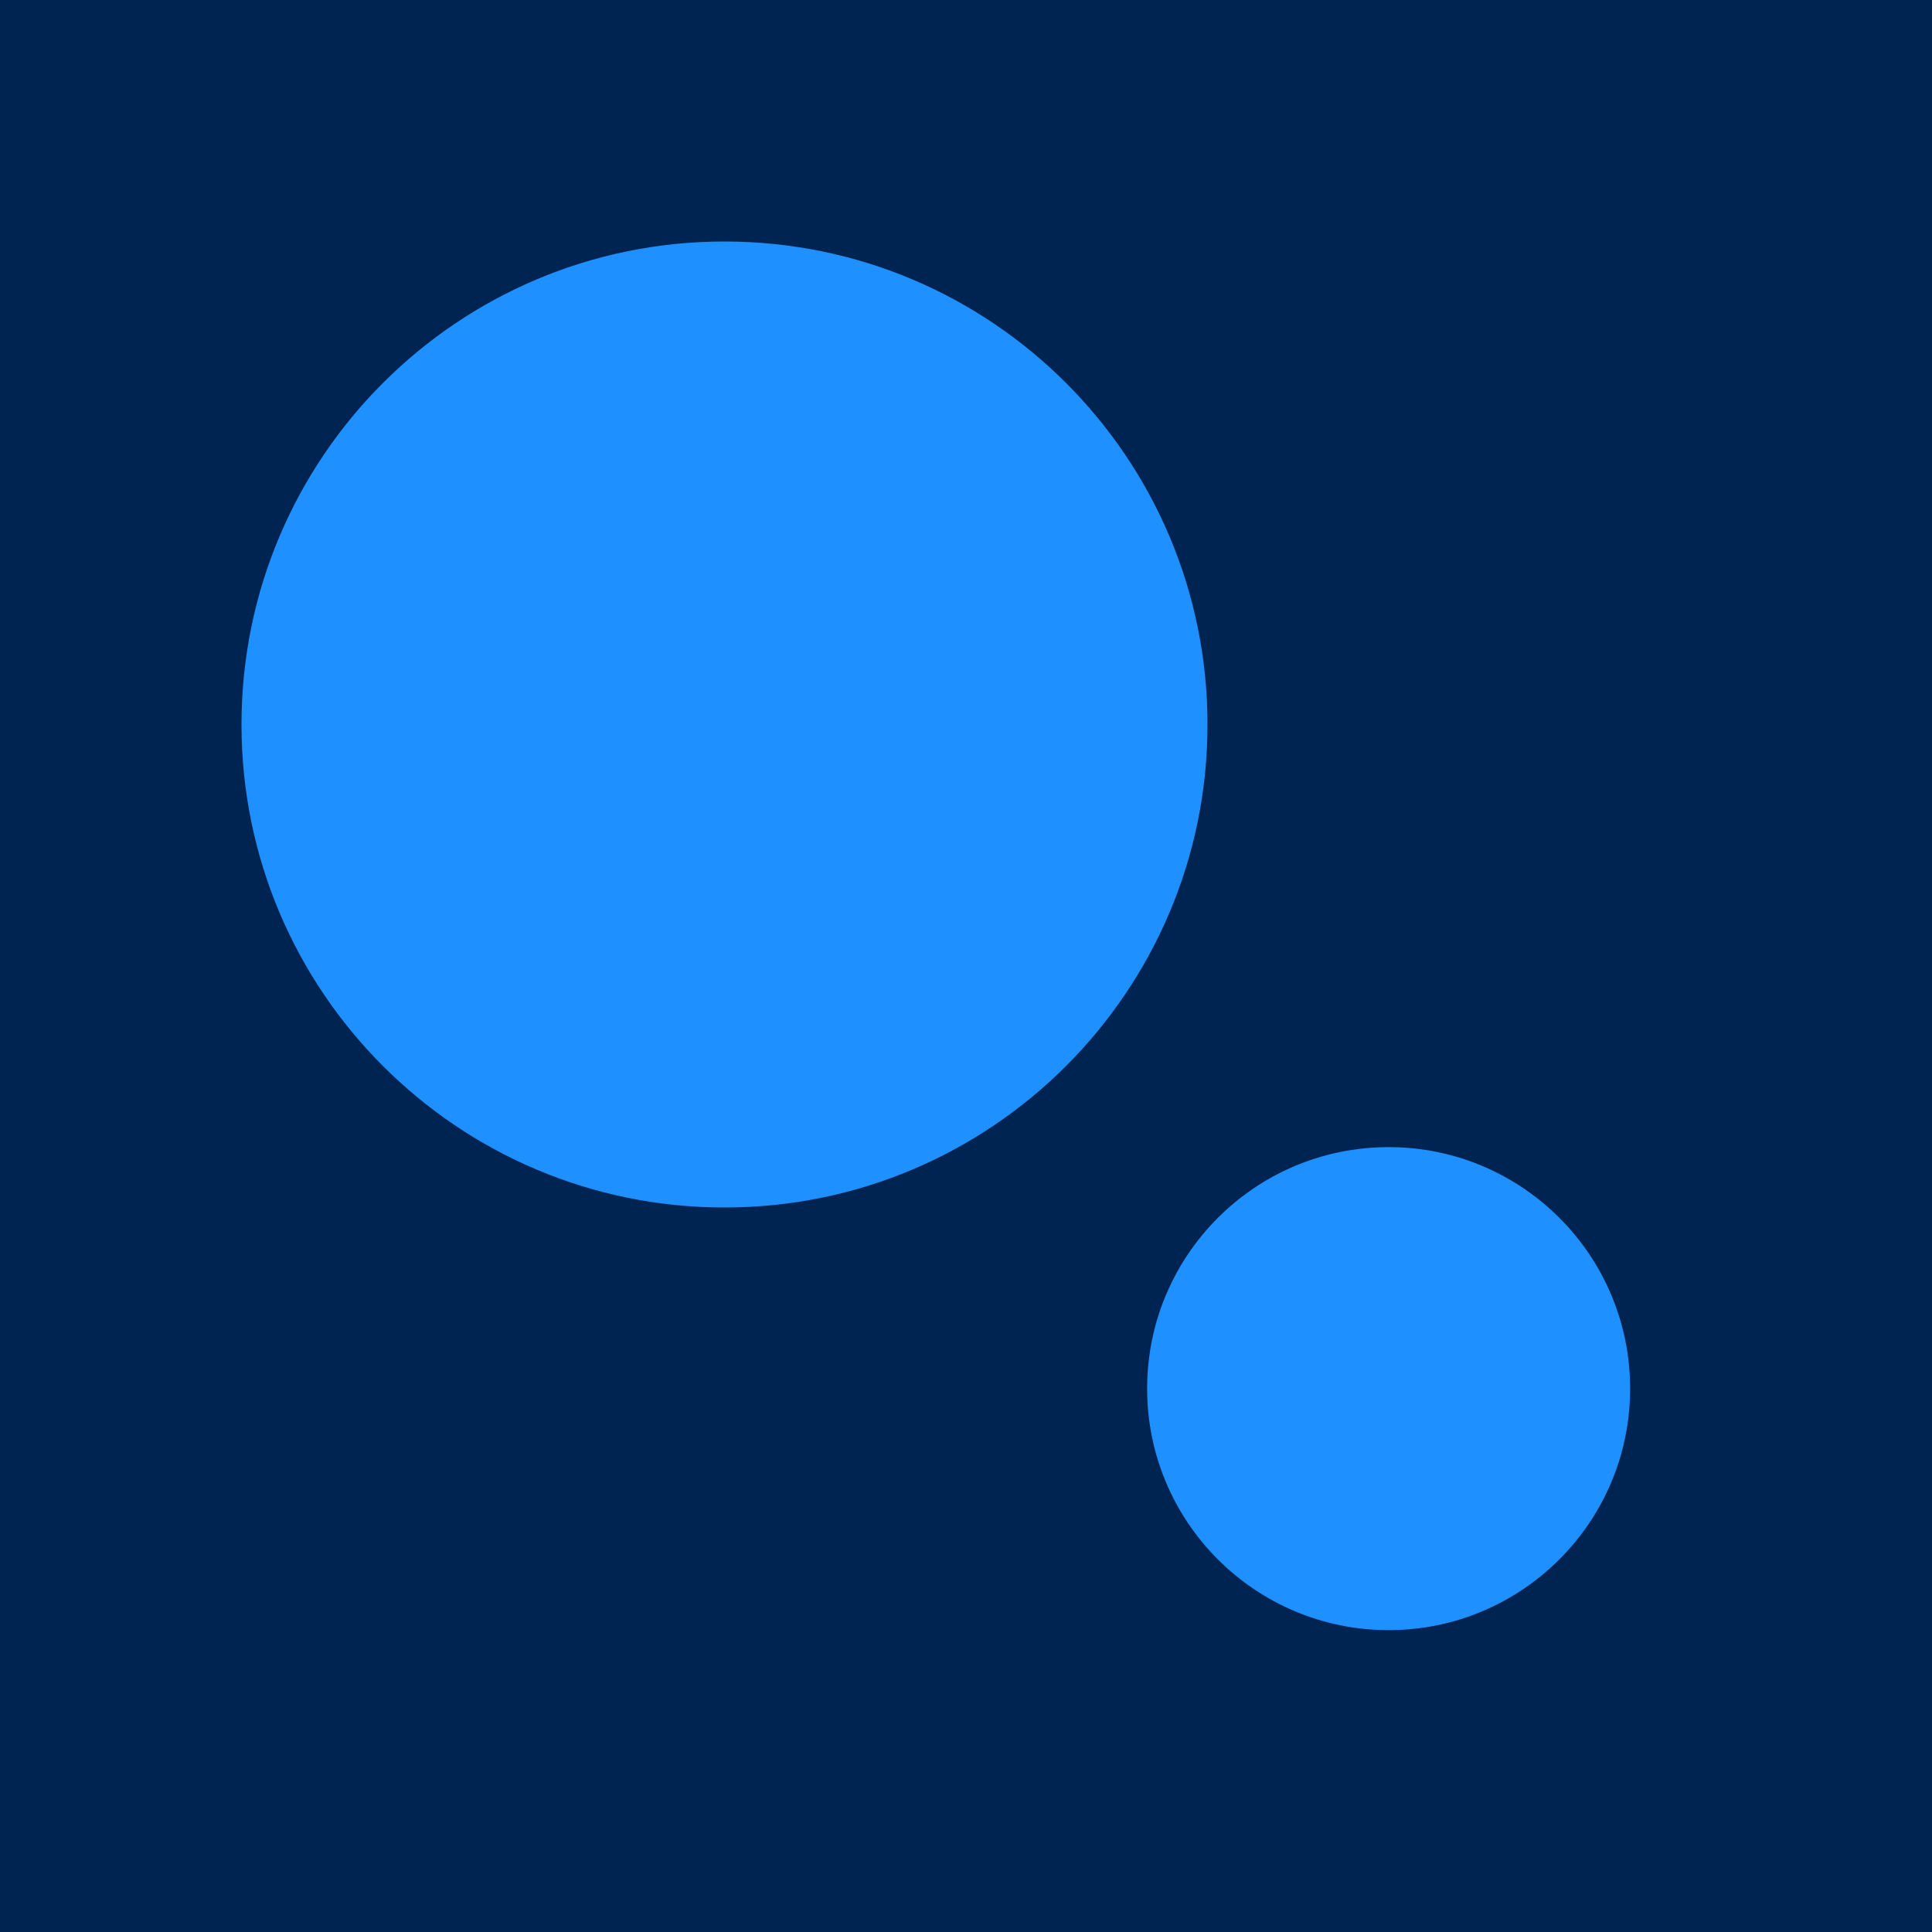
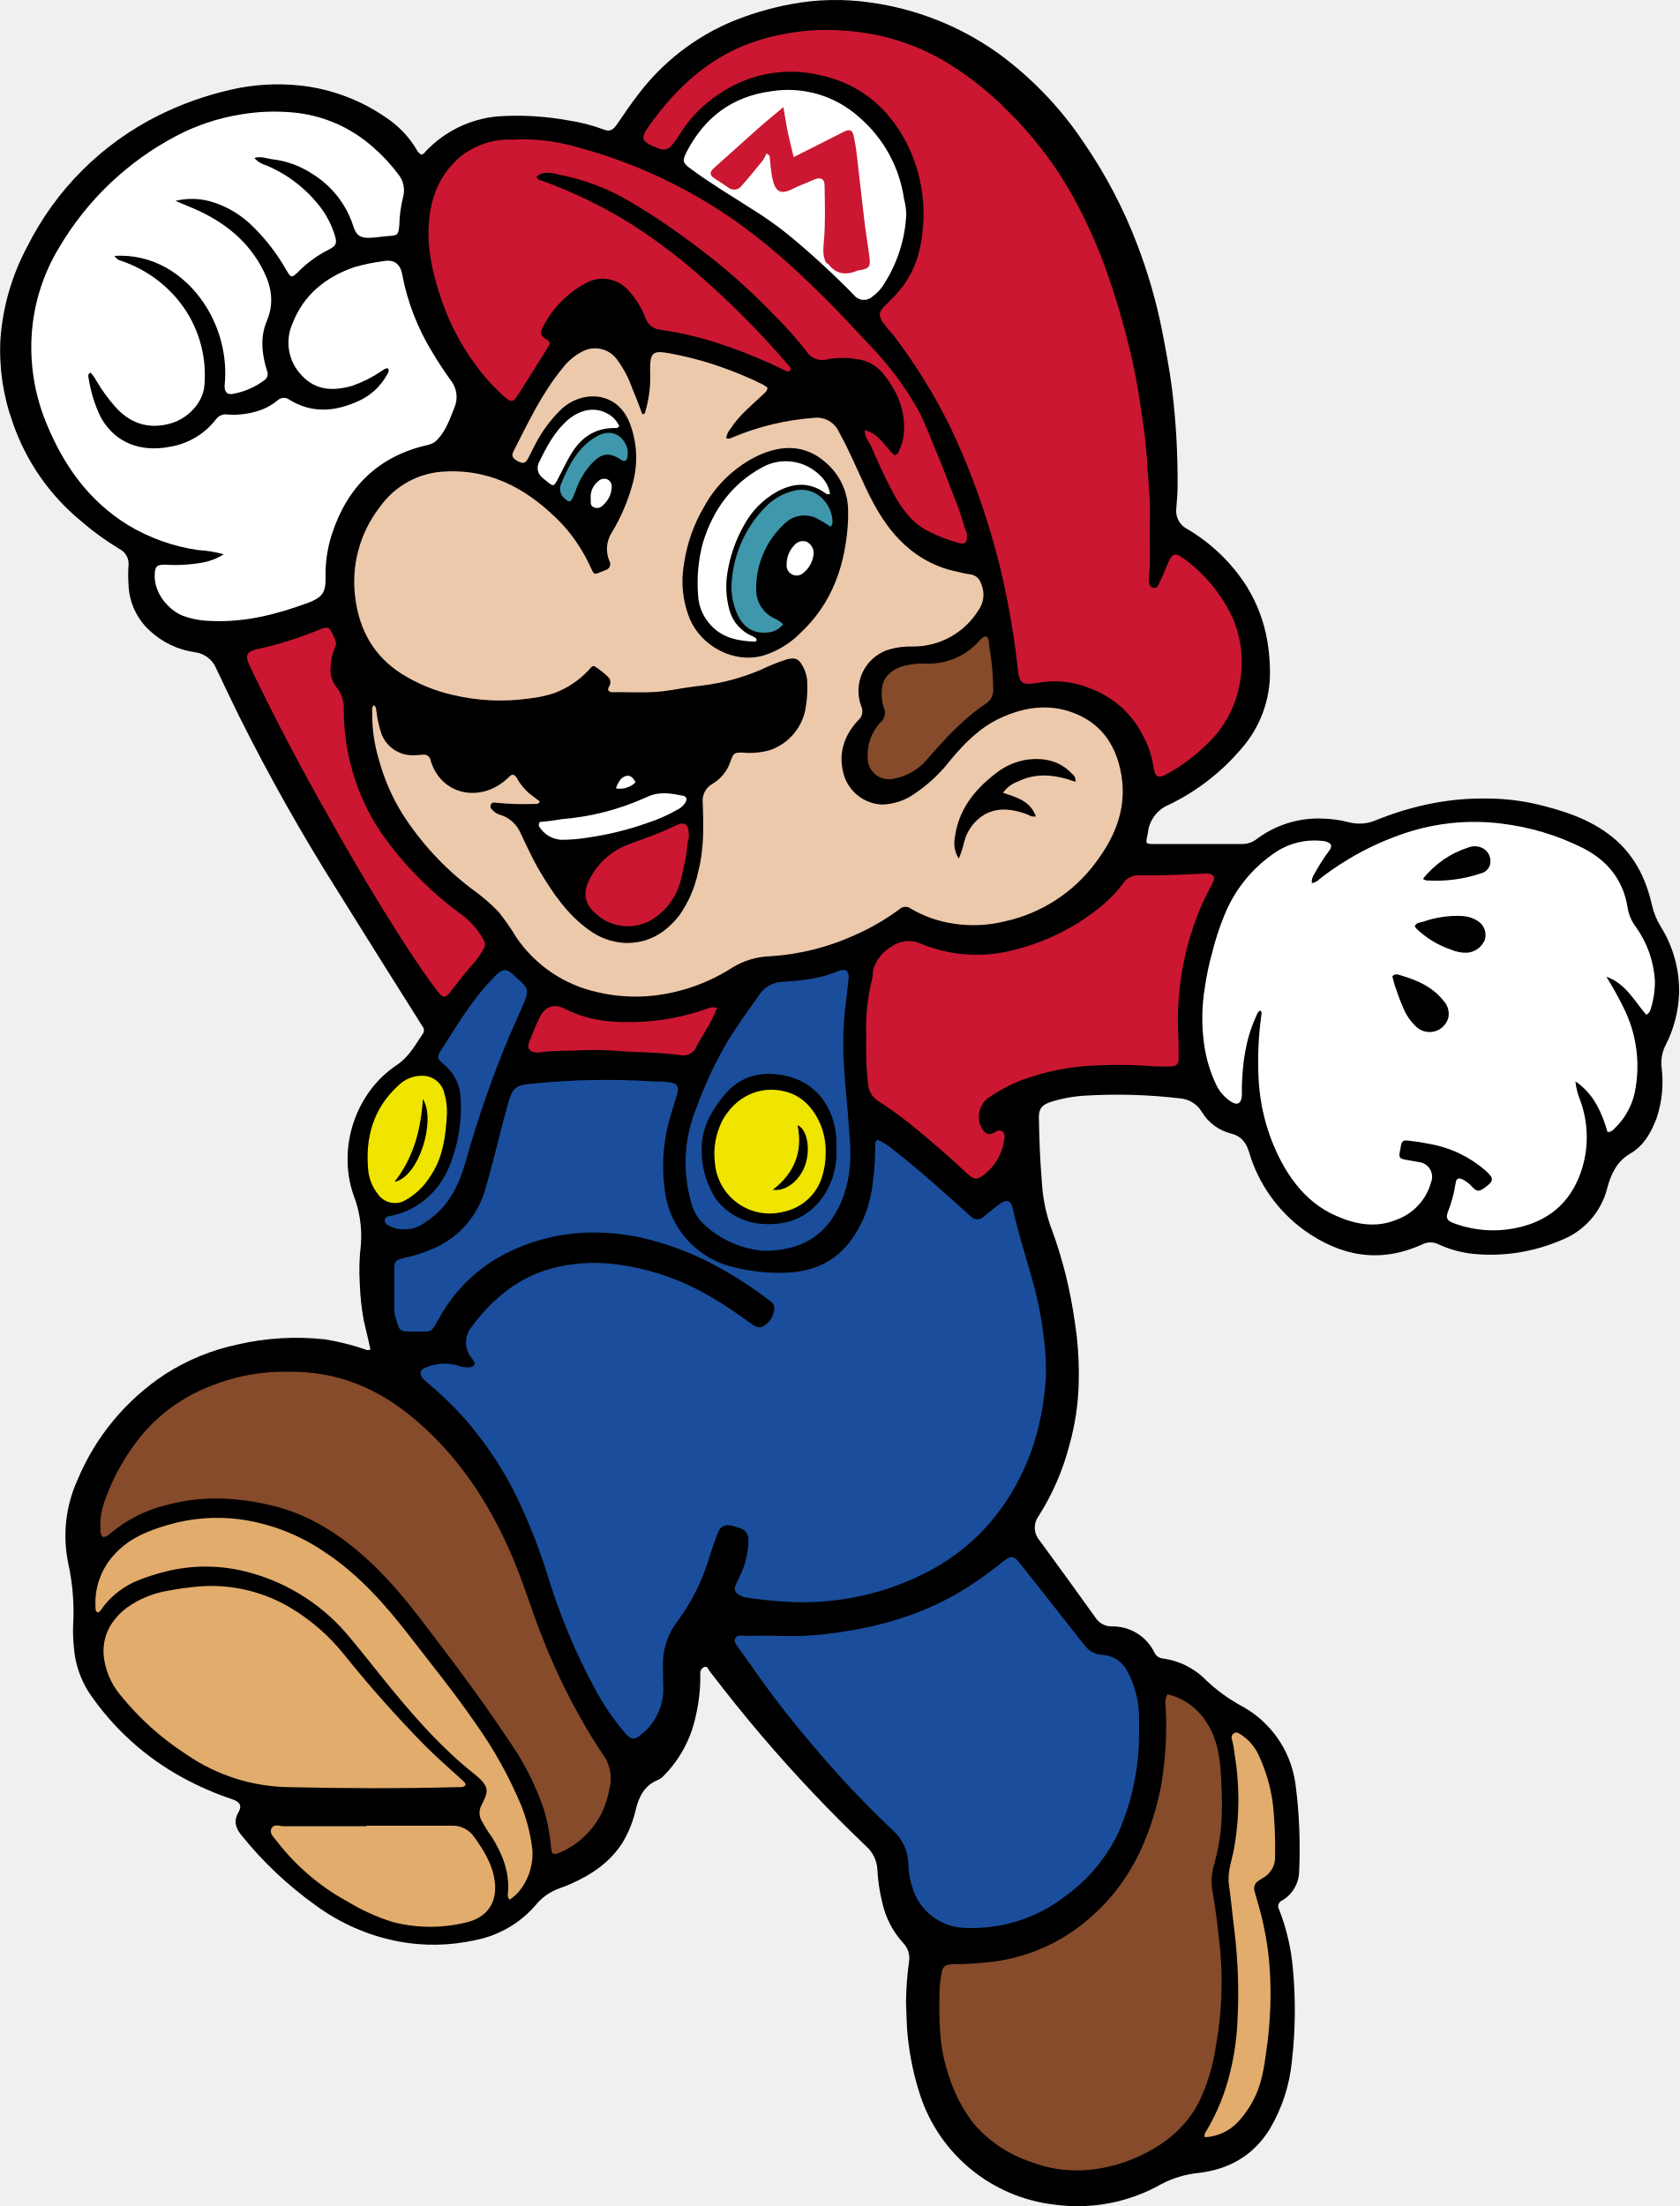
- <svg xmlns="http://www.w3.org/2000/svg" viewBox="0 0 128 128">
-   <style type="text/css">
- 		.st0{fill:#002452;}
- 		.st1{fill:#1E90FF;}
- 	</style>
-   <rect class="st0" width="128" height="128" />
-   <circle class="st1" cx="48" cy="48" r="32" />
-   <circle class="st1" cx="92" cy="92" r="16" />
+ <svg xmlns="http://www.w3.org/2000/svg" viewBox="0 0 333.55 438.13">
+   <defs>
+     <style>.cls-1{fill:#1a4e9c;}.cls-2{fill:#edc9ac;}.cls-3{fill:#fff;}.cls-4{fill:#cb1731;}.cls-5{fill:#854b2b;}.cls-6{fill:#e2ac6d;}.cls-7{fill:#efe500;}.cls-8{fill:#3f97ab;}</style>
+   </defs>
+   <g id="katman_2" data-name="katman 2">
+     <g id="katman_1-2" data-name="katman 1">
+       <path d="M329.89,184.09a14.29,14.29,0,0,1-1.78-4.33c-1.18-5.29-3.54-10-7.8-13.46-4.46-3.64-9.82-5.32-15.3-6.63a44.55,44.55,0,0,0-9.21-1.07,52.89,52.89,0,0,0-12.62,1.22,60.76,60.76,0,0,0-9.93,3.1,8.26,8.26,0,0,1-5.17.43,23.89,23.89,0,0,0-5.92-.79,20.44,20.44,0,0,0-12.54,4.07,4.67,4.67,0,0,1-3,1c-5.72,0-11.44,0-17.16,0-2,0-1.94,0-1.53-1.85,0-.14,0-.29.07-.43a6.77,6.77,0,0,1,4.18-5.53,43.79,43.79,0,0,0,14.27-11,22.84,22.84,0,0,0,5.79-15.72,38.5,38.5,0,0,0-.55-5.95,30.27,30.27,0,0,0-4.09-10.72,35.15,35.15,0,0,0-11.82-11.38,4,4,0,0,1-2.15-4c.11-1.48.26-2.94.26-4.42a149.92,149.92,0,0,0-1.12-19.52c-.5-3.82-1.21-7.58-1.94-11.36A105.36,105.36,0,0,0,226,48.9a95.79,95.79,0,0,0-10.9-20.81,69.93,69.93,0,0,0-17-17.62,57.18,57.18,0,0,0-25-9.94,48.18,48.18,0,0,0-16.2.33,59.37,59.37,0,0,0-11.71,3.5,45.5,45.5,0,0,0-18.38,14.33c-1.53,1.95-2.87,4-4.3,6.06-.82,1.15-1.46,1.41-2.53,1a35.25,35.25,0,0,0-7.3-1.87,56.85,56.85,0,0,0-13.79-.77A22.45,22.45,0,0,0,84.61,30c-.28.29-.49.72-1,.68a2.45,2.45,0,0,1-.92-1.07,19.71,19.71,0,0,0-5.64-6,37.06,37.06,0,0,0-17.28-6.61,41.77,41.77,0,0,0-14.17.87,64.58,64.58,0,0,0-14,5A58.21,58.21,0,0,0,5.37,49.06,45.87,45.87,0,0,0,.08,67.43,42.27,42.27,0,0,0,2.5,83.85a43.69,43.69,0,0,0,13.55,19.6A55,55,0,0,0,23.67,109a3.31,3.31,0,0,1,1.85,3.4,25,25,0,0,0,0,3.57,13,13,0,0,0,4.28,9.34,16.6,16.6,0,0,0,8.89,4.23,5.27,5.27,0,0,1,4.29,3.31c1.48,3.09,2.93,6.18,4.44,9.25a401,401,0,0,0,19.77,35.07c5.52,8.9,11.11,17.76,16.69,26.62a1.23,1.23,0,0,1,.15,1.45c-1.54,2.26-2.79,4.67-5.23,6.29C70.57,217,67,228,70.19,237.28a22.53,22.53,0,0,1,1.5,9.81,43,43,0,0,0-.23,7.85,50.56,50.56,0,0,0,.77,7.22c.42,1.94.94,3.85,1.34,5.85a1,1,0,0,1-1,0,49.44,49.44,0,0,0-8-2,51.9,51.9,0,0,0-17.3,1,43.27,43.27,0,0,0-14.45,5.9,46.55,46.55,0,0,0-17.42,21,26.85,26.85,0,0,0-1.81,16.75,45.18,45.18,0,0,1,.94,12.06,29.16,29.16,0,0,0,.13,4.28,19.28,19.28,0,0,0,3,9.13,53,53,0,0,0,18.65,16.94,60.82,60.82,0,0,0,9.79,4.27c1.56.52,2,1.3,1.29,2.52-1,1.7-.67,3.1.51,4.56a74.33,74.33,0,0,0,14.8,14,40.77,40.77,0,0,0,16.48,7.18,37.92,37.92,0,0,0,15.19-.27,21.11,21.11,0,0,0,12-6.94,10.81,10.81,0,0,1,4.84-3.39c.67-.23,1.34-.49,2-.78,4.17-1.82,7.86-4.26,10.39-8.18a22.65,22.65,0,0,0,2.73-6.86c.64-2.49,1.76-4.62,4.33-5.66a3.23,3.23,0,0,0,1.05-.72,23.67,23.67,0,0,0,6.48-12,33.55,33.55,0,0,0,.9-8.35,1.3,1.3,0,0,1,.81-1.38c.59-.2.77.41,1,.78,3.42,4.45,6.92,8.85,10.58,13.12a293.88,293.88,0,0,0,20.52,21.68,6.67,6.67,0,0,1,2.26,4.59,33.68,33.68,0,0,0,.94,6.46,17.48,17.48,0,0,0,4.16,8.16,4.34,4.34,0,0,1,1.19,3.75,62.67,62.67,0,0,0-.6,8.1c.12,2.32.09,4.63.37,7a55.75,55.75,0,0,0,2.48,11.53,31.9,31.9,0,0,0,26.51,21.6,33.72,33.72,0,0,0,21.34-4.05,20.15,20.15,0,0,1,7.46-2.23c6-.72,10.82-3.44,14.06-8.67a32.4,32.4,0,0,0,4.43-13.59,88.38,88.38,0,0,0,.21-18.11,42.33,42.33,0,0,0-2.73-11.89,1.26,1.26,0,0,1,.59-1.86,6.83,6.83,0,0,0,3.36-5.68,98.52,98.52,0,0,0-.7-17.25,22.37,22.37,0,0,0-.91-4,20.82,20.82,0,0,0-10-11.78,33.54,33.54,0,0,1-6.78-4.94,14.73,14.73,0,0,0-8.77-4.41,2,2,0,0,1-1.56-1.13,9.21,9.21,0,0,0-8.54-5.23,3.82,3.82,0,0,1-3.22-1.79c-3.67-5.1-7.33-10.21-11.06-15.27a3.87,3.87,0,0,1-.21-4.84,49.47,49.47,0,0,0,6.15-14.21A50.29,50.29,0,0,0,214.25,275a68.8,68.8,0,0,0-.41-9.83c-.42-3.26-.93-6.5-1.64-9.69a88.16,88.16,0,0,0-3.66-12.27,33,33,0,0,1-1.63-8.8c-.36-4.18-.49-8.36-.57-12.55,0-1.72.72-2.48,2.34-3a28.08,28.08,0,0,1,6.87-1.26,105.82,105.82,0,0,1,18.83.55,5.53,5.53,0,0,1,4.3,2.64,9.46,9.46,0,0,0,5.82,4.34c2,.48,3,1.78,3.57,3.63A29.42,29.42,0,0,0,259,244.3c7.35,5.28,15.13,6.66,23.54,2.82a3.56,3.56,0,0,1,3.15,0,21.83,21.83,0,0,0,7.13,1.93A35.49,35.49,0,0,0,310,246.34,15,15,0,0,0,319.22,236c.72-2.76,1.93-5.36,4.53-6.86,2.8-1.62,4.19-4.23,5.26-7a22.88,22.88,0,0,0,1-10.29,7.78,7.78,0,0,1,.81-4.27,24.41,24.41,0,0,0,2.68-10.28A24,24,0,0,0,329.89,184.09Z" />
+       <g id="sczt7j">
+         <path class="cls-1" d="M174.27,226.35a13,13,0,0,1,3.41,2.21c5,3.86,9.62,8.1,14.31,12.28.28.26.55.54.85.77a1.75,1.75,0,0,0,2.57,0c1.06-.82,2.06-1.71,3.14-2.48,1.52-1.07,2.28-.73,2.67,1.1.92,4.24,2.23,8.38,3.42,12.55a74.8,74.8,0,0,1,2.71,13.11,46.73,46.73,0,0,1,.37,7.83c-.67,10.27-3.78,19.63-10.32,27.77-5.42,6.74-12.42,11-20.43,13.82a54.48,54.48,0,0,1-19.82,2.86,86.64,86.64,0,0,1-9-.89,3.5,3.5,0,0,1-1.67-.76,1.19,1.19,0,0,1-.44-1.52c.27-.61.53-1.22.83-1.81a16.35,16.35,0,0,0,1.77-7.15,2.36,2.36,0,0,0-1.8-2.58c-.45-.14-.9-.32-1.36-.42-1.57-.33-2.38,0-2.95,1.51-.67,1.73-1.24,3.5-1.81,5.27a40.55,40.55,0,0,1-6.25,12.29,13.83,13.83,0,0,0-2.8,8.1c0,1.47,0,2.95.06,4.43a11.61,11.61,0,0,1-4.21,9.73c-1.46,1.25-2.06,1.27-3.33-.13A48.4,48.4,0,0,1,118,335.1,121.78,121.78,0,0,1,109,313.63,115.87,115.87,0,0,0,102,296a73.89,73.89,0,0,0-9.61-14.14,71.22,71.22,0,0,0-7.82-7.52,4.74,4.74,0,0,1-.51-.49c-.83-1-.69-1.84.49-2.24a9.38,9.38,0,0,1,6.29-.42,5.76,5.76,0,0,0,2.39.37c1.06-.11,1.33-.67.68-1.53a5.2,5.2,0,0,1-1.36-3.21,4.93,4.93,0,0,1,.9-3c4.5-6.16,10.13-10.73,17.78-12.3a33.6,33.6,0,0,1,10.36-.51,49.06,49.06,0,0,1,18.14,5.73,73.79,73.79,0,0,1,7.71,4.9c.47.33.92.68,1.39,1,.87.59,1.76,1.39,2.86.74A4.64,4.64,0,0,0,153.8,260c.14-.81-.43-1.3-1-1.74A79.81,79.81,0,0,0,141,250.77a58,58,0,0,0-13.78-5c-9-1.86-17.73-1.18-26.07,2.83a31.22,31.22,0,0,0-13.61,12.65c-2.24,3.82-1.37,3.15-5.49,3.2-2.69,0-2.68,0-3.42-2.6a6.07,6.07,0,0,1-.31-1.68c0-2.72,0-5.43,0-8.15,0-1.51.31-1.77,1.76-2.14A30.47,30.47,0,0,0,87,247.55a18.17,18.17,0,0,0,9.35-11.21c1.37-4.65,2.48-9.39,3.71-14.08.37-1.38.76-2.76,1.17-4.12.6-2,1.5-2.59,3.62-2.83a146,146,0,0,1,25.26-.51c.86,0,1.72,0,2.57.12,1.89.2,2.28.82,1.72,2.68-.38,1.28-.78,2.55-1.17,3.83a34.77,34.77,0,0,0-1.18,15,17.78,17.78,0,0,0,13.68,15.24,36.9,36.9,0,0,0,9.76,1.12c8.2-.1,13.37-4.07,16.45-11.82a25.94,25.94,0,0,0,1.45-6.38,53.08,53.08,0,0,0,.45-7.12A1.2,1.2,0,0,1,174.27,226.35Z" />
+         <path class="cls-2" d="M120.84,137.16c-.16-.44.12-.7.23-1a1.46,1.46,0,0,0-.09-1.5,15.14,15.14,0,0,0-2.75-2.24c-.57-.44-1,.35-1.36.73a18,18,0,0,1-6.71,4.48,23.35,23.35,0,0,1-5,1.09A40.75,40.75,0,0,1,89.83,138a32.92,32.92,0,0,1-10.09-4.19c-5.45-3.49-8.33-8.59-9.16-14.94a24.19,24.19,0,0,1,4.84-18.14,16.69,16.69,0,0,1,13.37-7.1c9.42-.36,16.63,4,22.86,10.45a32.69,32.69,0,0,1,5.76,8.81c.6,1.25.59,1.25,1.89.73.35-.15.71-.27,1.06-.43a1.21,1.21,0,0,0,.68-1.76,6.08,6.08,0,0,1,.51-5.73,37.66,37.66,0,0,0,4.12-9.69,19.15,19.15,0,0,0-.56-11.9c-2.61-6.76-9.81-6.55-13.77-2.7a27.28,27.28,0,0,0-5,6.78c-.51,1-1,2-1.49,2.92s-.93,1-1.84.58c-1.22-.64-1.51-1.14-1-2.09,2.9-5.68,5.6-11.48,9.7-16.45a11.53,11.53,0,0,1,3.88-3.3,5.38,5.38,0,0,1,6.93,1.51,21.67,21.67,0,0,1,3.06,5.78c.73,1.7,1.37,3.43,2,5.12.58,0,.54-.42.65-.71a24.34,24.34,0,0,0,.89-8c0-3.55.46-4,3.92-3.37a67.72,67.72,0,0,1,11,3,72.41,72.41,0,0,1,7.48,3.19,6.45,6.45,0,0,1,.9.61c0,.75-.52,1-.92,1.42-2.23,2.13-4.68,4.07-6.38,6.71a3.88,3.88,0,0,0-.89,1.87c.48.3.84.07,1.24-.1a51.21,51.21,0,0,1,16.3-3.9,4.79,4.79,0,0,1,4.87,2.82c2,3.6,3.56,7.36,5.3,11.06,2,4.24,4.33,8.27,7.88,11.46a21.46,21.46,0,0,0,10.31,5.23,23.35,23.35,0,0,0,2.79.56,2.51,2.51,0,0,1,1.92,1.76,5.29,5.29,0,0,1-.53,5.37,15.2,15.2,0,0,1-13.07,7.16,15.48,15.48,0,0,0-5.07.72,8.63,8.63,0,0,0-5.08,11.23,2.32,2.32,0,0,1-.68,2.75c-2.89,3.12-4,6.78-2.77,10.92a8.31,8.31,0,0,0,7.46,5.77,11.7,11.7,0,0,0,6.67-2.23,30.69,30.69,0,0,0,7.13-6.75c2.78-3.31,5.79-6.35,9.77-8.19,5.14-2.39,10.43-3,15.71-.55,4.48,2.1,7,5.8,8.1,10.59,1.62,7.08-.68,13.14-4.86,18.66a30.6,30.6,0,0,1-18,11.66,26,26,0,0,1-10.19.47,23.51,23.51,0,0,1-8.55-3,1.71,1.71,0,0,0-2.19.1,46.42,46.42,0,0,1-9,5.21,47.79,47.79,0,0,1-16.65,4.16,15.25,15.25,0,0,0-7.53,2.22,36.57,36.57,0,0,1-15.45,5.57,32.82,32.82,0,0,1-11.34-.64,26.3,26.3,0,0,1-16.17-10.9A46.92,46.92,0,0,0,99,181.06a39.3,39.3,0,0,0-5.2-4.45,57.31,57.31,0,0,1-13.89-15A40.23,40.23,0,0,1,75.29,151a31,31,0,0,1-1.36-9.56c0-.45-.15-.95.34-1.39.54.38.43,1,.53,1.52a21.3,21.3,0,0,0,1,4.28A6.62,6.62,0,0,0,82.24,150c.57,0,1.14-.07,1.71-.11a1.34,1.34,0,0,1,1.57,1.1c2,6.84,9.68,8.52,15,3.85.21-.18.43-.38.63-.58.59-.6,1-.49,1.47.21a11.15,11.15,0,0,0,2.49,3.1c.7.56,1.42,1.08,2.11,1.61-.24.57-.67.48-1,.48a52.07,52.07,0,0,1-7.7-.23c-.41-.07-.79-.08-1,.32a.89.89,0,0,0,.32,1.14,3.08,3.08,0,0,0,1.29.87,6.47,6.47,0,0,1,4.33,3.85c1.2,2.48,2.31,5,3.73,7.38,2.64,4.43,5.53,8.68,9.82,11.73a13,13,0,0,0,7,2.55c4.6.18,8.14-1.91,10.91-5.46a23.08,23.08,0,0,0,3.73-8.57c1.19-4.49,1.1-9.05.94-13.61a3.85,3.85,0,0,1,2-4,8.2,8.2,0,0,0,3.54-4.52c.58-1.58.71-1.65,2.39-1.64a14.43,14.43,0,0,0,5.5-.52,10.75,10.75,0,0,0,6.92-7.91,23.84,23.84,0,0,0,.4-5.25,6.88,6.88,0,0,0-.94-3.54c-.8-1.49-1.49-1.71-3.16-1.28a37.08,37.08,0,0,0-5,2,42.45,42.45,0,0,1-11.66,3.17c-2.27.25-4.53.61-6.78,1-3.7.6-7.42.27-11.13.34A1.06,1.06,0,0,1,120.84,137.16Zm47.61-33.9c0-.62,0-1.24,0-1.86A12.6,12.6,0,0,0,164,91.86c-4.05-3.59-8.65-3.54-13.34-1.42a24.14,24.14,0,0,0-10.83,10.23,30.82,30.82,0,0,0-3.93,11.07A19.79,19.79,0,0,0,137,122.91c2.28,5.37,8.7,9,14.71,7.26a17.58,17.58,0,0,0,7.14-4.33C165.41,119.77,168,112,168.45,103.26Zm45.16,52a1.68,1.68,0,0,0-.69-1.59c-2.43-2.57-5.51-3.22-8.87-2.81a13.27,13.27,0,0,0-6.44,2.87c-4.28,3.31-7.38,7.37-8,12.94a5.65,5.65,0,0,0,.82,3.86,20,20,0,0,0,1.08-3.33,8.91,8.91,0,0,1,4.06-5.45c2.66-1.43,5.31-1.09,8-.18.67.23,1.29.75,2.17.57-1.1-3.09-3.85-3.78-6.51-4.68a5.82,5.82,0,0,1,2.86-2.2C205.84,153.38,209.68,153.85,213.61,155.28Z" />
+         <path class="cls-3" d="M260.55,175.4a2.62,2.62,0,0,0,1.53-.81,56.53,56.53,0,0,1,17.16-9.18,43.4,43.4,0,0,1,18.88-1.85,49.33,49.33,0,0,1,16.31,4.88c4.85,2.49,8,6.34,8.85,11.87a8.48,8.48,0,0,0,1.61,3.75,20.45,20.45,0,0,1,3.81,10.76,18.46,18.46,0,0,1-.85,5.62,1.58,1.58,0,0,1-.88,1.1c-2.36-2.77-4.13-6.23-7.91-7.56,1.21,2,2.36,4,3.37,6.07a25.93,25.93,0,0,1,2.23,17.09,13.93,13.93,0,0,1-4,7,1.75,1.75,0,0,1-1.36.71c-1.15-3.84-2.67-7.55-6.39-10.08a13.23,13.23,0,0,0,.92,3.68,21.25,21.25,0,0,1,.45,13.46c-1.85,6.15-5.84,10.13-12.09,11.73a22.47,22.47,0,0,1-13.47-.71c-1.24-.45-1.59-1-1.18-2.13a26.73,26.73,0,0,0,1.59-5.89c.1-.89.63-1.06,1.45-.63a6.56,6.56,0,0,1,1.79,1.41c.93,1,1.39,1,2.43.27,2-1.45,2-1.93.15-3.56a23,23,0,0,0-11.09-5.23c-1.36-.27-2.72-.48-4.09-.63-1.17-.12-1.37.09-1.57,1.28,0,.19-.06.38-.1.56-.32,1.57-.21,1.72,1.32,2,.8.13,1.6.26,2.39.42a2.94,2.94,0,0,1,2.43,4,11,11,0,0,1-6.92,7.47c-4.28,1.74-8.42.83-12.4-1-4.87-2.28-8.14-6.21-10.58-10.85A39.39,39.39,0,0,1,250,214.54a66.56,66.56,0,0,1,.55-13.09.8.8,0,0,0-.21-.75c-.59.2-.68.82-.9,1.28-2,4.34-2.64,9-2.78,13.73,0,.62,0,1.24,0,1.86-.12,1.68-.95,2.07-2.35,1.1a8.34,8.34,0,0,1-2.64-3,27.39,27.39,0,0,1-2.49-8.13,37.39,37.39,0,0,1,.14-11.52,53.72,53.72,0,0,1,1.44-6.82,53,53,0,0,1,2.43-7.44,27.32,27.32,0,0,1,9.75-12.22A14,14,0,0,1,262.5,167a4.49,4.49,0,0,1,1,.18c1,.37,1.12.87.53,1.74a39.14,39.14,0,0,0-3,4.69A2.69,2.69,0,0,0,260.55,175.4Zm16,18.48c.16.6.28,1.24.49,1.86.47,1.34.91,2.71,1.5,4a10.8,10.8,0,0,0,2.81,4.24,3.87,3.87,0,0,0,6.32-1.85,3.79,3.79,0,0,0-1-3.41c-2.17-2.74-5.21-4.06-8.44-5C277.73,193.56,277.11,193.3,276.55,193.88Zm4.42-9.95a4,4,0,0,0,.33.48,18.5,18.5,0,0,0,6.88,4.19,7.45,7.45,0,0,0,3.19.62,4.15,4.15,0,0,0,3.57-2.62,3.34,3.34,0,0,0-1.47-3.72,6.34,6.34,0,0,0-2.81-.94,20.24,20.24,0,0,0-8,1.12C282.13,183.24,281.41,183.14,281,183.93Zm1.65-9.37a2.77,2.77,0,0,0,.67.3,28.21,28.21,0,0,0,10.94-1.43,2.39,2.39,0,0,0,1.79-2.19,2.9,2.9,0,0,0-1.46-2.75,3.47,3.47,0,0,0-2.9-.18A18.79,18.79,0,0,0,282.62,174.56Z" />
+         <path class="cls-4" d="M228.35,105.79c0,2.86.16,5.72-.12,8.57-.09.88-.21,2.07.8,2.36s1.17-.93,1.52-1.59c.59-1.13,1-2.35,1.54-3.53.7-1.64,1.38-1.89,2.81-.82a30.26,30.26,0,0,1,10,12.1,22.34,22.34,0,0,1,1.41,12.46A21.71,21.71,0,0,1,239.51,148a35.35,35.35,0,0,1-7.67,5.69c-1.8,1-2.46.68-2.74-1.38a18,18,0,0,0-1.83-5.69,19.13,19.13,0,0,0-10.63-9.85A18.29,18.29,0,0,0,206,135.65l-.14,0c-3,.48-3.43,0-3.74-3-.46-4.4-1.14-8.77-2-13.12a130.75,130.75,0,0,0-3.27-13.43,144.5,144.5,0,0,0-8-21.07,110.15,110.15,0,0,0-11.3-18.33A34.91,34.91,0,0,1,175.33,64c-.84-1.39-.83-2,.31-3.16.89-.93,1.85-1.78,2.69-2.76a19.31,19.31,0,0,0,4.47-9.28,31.37,31.37,0,0,0-2-18.87c-3.52-7.82-9.4-13.15-17.89-15a25.15,25.15,0,0,0-20,3.68,25.81,25.81,0,0,0-8,8.2,14.23,14.23,0,0,1-1.23,1.76c-1,1.27-1.7,1.41-3.25.78-3.12-1.27-3.34-1.81-1.39-4.53,4.62-6.44,10.14-11.87,17.45-15.24a42.15,42.15,0,0,1,9.67-2.91A45.21,45.21,0,0,1,169,6.19a44.7,44.7,0,0,1,19.71,6.63A63.93,63.93,0,0,1,200.14,22a75.66,75.66,0,0,1,12.25,15.74,99.92,99.92,0,0,1,7.9,17.56A157.1,157.1,0,0,1,225,72.06c.86,3.85,1.41,7.77,2,11.67.74,4.81.92,9.66,1.29,14.49C228.51,100.73,228.35,103.26,228.35,105.79Z" />
+         <path class="cls-3" d="M44.43,110.09a23.88,23.88,0,0,0-5.06-.84,37.15,37.15,0,0,1-14-5c-7.82-4.83-12.8-11.94-16.2-20.29a39.49,39.49,0,0,1-2.84-18,38.15,38.15,0,0,1,5.43-16.83A58.73,58.73,0,0,1,35,27a41.6,41.6,0,0,1,12.65-4.24A39.76,39.76,0,0,1,58,22.32a27.63,27.63,0,0,1,16.2,7A34.45,34.45,0,0,1,79,34.47a5.14,5.14,0,0,1,1,4.92,25.31,25.31,0,0,0-.69,5.37c-.18,1.94-.33,2-2.29,2.13-1.19.08-2.37.3-3.55.34-1.89.07-2.73-.48-3.29-2.29A19,19,0,0,0,62,34.51a18.15,18.15,0,0,0-7.85-2.87c-1.15-.14-2.29-.68-3.63-.27a4.74,4.74,0,0,0,2.36,1.47,26.44,26.44,0,0,1,11.08,8.74,18.3,18.3,0,0,1,2.56,5.23c.48,1.53.22,2-1.17,2.74A23.06,23.06,0,0,0,59.22,54c-1.22,1.21-1.42,1.21-2.28-.24a39.2,39.2,0,0,0-6.55-8.61A19.57,19.57,0,0,0,41.79,40a13.75,13.75,0,0,0-6.94-.1l3.48,1.45C44.47,44,49.45,47.87,52.44,54c1.54,3.17,2,6.31.56,9.74-1.36,3.18-1,6.56,0,9.8a1.54,1.54,0,0,1-.53,2,14.69,14.69,0,0,1-6.24,2.69c-1.19.24-1.73-.51-1.6-1.83.9-9.23-3.74-18.76-11.62-23.23a18.48,18.48,0,0,0-10.27-2.35,2.09,2.09,0,0,0,1.38,1A24.92,24.92,0,0,1,36.6,61.22a23.57,23.57,0,0,1,4,15.31c-.25,3.41-3.24,6.64-6.86,7.61-4.36,1.18-8-.11-10.92-3.43a33,33,0,0,1-3.68-5.09A8.23,8.23,0,0,0,18,74c-.59.25-.48.74-.4,1.11A27.29,27.29,0,0,0,20,82.85c2.89,5.2,8,7,13.76,5.88A14.55,14.55,0,0,0,43,83.15a2.38,2.38,0,0,1,2.31-.81,16.25,16.25,0,0,0,6.73-1,11,11,0,0,0,3.06-1.8,1.82,1.82,0,0,1,2.35-.17c4.54,2.81,9.16,2.38,13.77.27a12.06,12.06,0,0,0,5.6-5.13c.23-.4.57-.78.26-1.34-.63-.1-1,.39-1.5.66A24.65,24.65,0,0,1,70,76.61c-3.76,1.1-7.3,1-10.13-2.11A9.36,9.36,0,0,1,58.1,64.23c2.22-5.68,6.55-9.18,12.23-11.16a38.23,38.23,0,0,1,5.87-1.21c2-.37,3.31.5,3.69,2.67a45.58,45.58,0,0,0,6,15.46c1.12,1.89,2.33,3.72,3.6,5.5a5.29,5.29,0,0,1,.8,5.37c-.89,2.26-1.67,4.56-3.36,6.4A3.69,3.69,0,0,1,85,88.37c-9.8,2.19-16,8.27-19.08,17.73a25.9,25.9,0,0,0-1.26,8.56c.06,3.06-.66,4-3.54,5.09C55,122,48.68,123.64,42,123.33a17.47,17.47,0,0,1-5.6-1c-2.93-1.14-5.82-4.52-5.67-8.18.06-1.65.37-2,2-2a31.63,31.63,0,0,0,7.4-.4A12,12,0,0,0,44.43,110.09Z" />
+         <path class="cls-1" d="M154,324.87a61,61,0,0,0,10.62-.41c9.84-1.2,19.2-3.86,27.65-9.28a86.64,86.64,0,0,0,7.05-5.11c1.46-1.16,2-1.14,3.19.34,3.86,4.84,7.67,9.72,11.49,14.58.5.64,1,1.26,1.52,1.9a4.48,4.48,0,0,0,3.41,1.77,6,6,0,0,1,5.08,3.46,19.51,19.51,0,0,1,2.23,8.92c0,1,0,2.1,0,3.15a49,49,0,0,1-4.06,19.7,33.09,33.09,0,0,1-10.48,12.62,30.25,30.25,0,0,1-19.57,6.4,11.23,11.23,0,0,1-11-8.37,15.11,15.11,0,0,1-.71-4.07,9.26,9.26,0,0,0-3-6.87A202.44,202.44,0,0,1,161,346.13a193.13,193.13,0,0,1-12-15.62c-.78-1.14-1.63-2.23-2.41-3.37-.36-.54-.92-1.1-.52-1.81s1.1-.44,1.69-.45C149.78,324.86,151.83,324.87,154,324.87Z" />
+         <path class="cls-5" d="M57.15,272.44c10.06-.17,18.19,3.44,25.36,9.55,8.56,7.28,14.55,16.39,19,26.6,2.29,5.25,3.9,10.74,6,16.05a124.32,124.32,0,0,0,10,20.33c.85,1.38,1.72,2.74,2.64,4.07a8.1,8.1,0,0,1,.86,6.36,16.55,16.55,0,0,1-9.27,12.3,7.83,7.83,0,0,1-.79.34c-1.08.38-1.37.21-1.48-.94a36,36,0,0,0-1.4-7.56,52.5,52.5,0,0,0-6.52-13.14c-4.74-7.14-9.78-14.07-15-20.88C82.4,320,78.18,314.46,73,309.74c-5.48-5-11.66-9-19-10.73C47,297.3,39.82,297,32.75,299a26.68,26.68,0,0,0-10.63,5.39,4.88,4.88,0,0,1-.67.53c-.93.62-1.38.42-1.48-.71a14.28,14.28,0,0,1,.8-6.05,42.67,42.67,0,0,1,7.76-13.57,33.48,33.48,0,0,1,12.66-9.05A39.41,39.41,0,0,1,57.15,272.44Z" />
+         <path class="cls-5" d="M231.89,336.49a12.69,12.69,0,0,1,7.8,5.64c2.44,3.78,2.73,8.06,2.91,12.35a65.92,65.92,0,0,1,0,7.57,41.54,41.54,0,0,1-1.5,8.42,11.5,11.5,0,0,0-.27,5.23c.69,3.71,1.07,7.43,1.48,11.17a70.46,70.46,0,0,1-.86,19.77,37.36,37.36,0,0,1-3.33,10.86c-2.63,5.12-6.85,8.45-12,10.8a30.26,30.26,0,0,1-11,2.74,25.5,25.5,0,0,1-10.5-1.71,25.77,25.77,0,0,1-11.15-7.46,30.3,30.3,0,0,1-5.09-9.83c-1.92-5.56-1.9-11.31-1.76-17.08a22.61,22.61,0,0,1,.43-3.25c.19-1.13.79-1.6,2.16-1.59,2.2,0,4.37-.16,6.56-.35a36,36,0,0,0,21.31-9.4c7.45-6.66,11.3-15.26,13.37-24.85a69.29,69.29,0,0,0,1.06-16.76A3.3,3.3,0,0,1,231.89,336.49Z" />
+         <path class="cls-4" d="M171.76,85.44c2.87.68,4,3.27,5.85,4.93a.9.9,0,0,0,.9-.69,10.74,10.74,0,0,0,1-3.42c.43-4.66-1.27-8.6-4.14-12.09a7.77,7.77,0,0,0-5-2.81,16.42,16.42,0,0,0-6,0,3.72,3.72,0,0,1-4.19-1.58,73.15,73.15,0,0,0-6.36-7.15,124.57,124.57,0,0,0-16.3-14.3A134.33,134.33,0,0,0,125.07,40a43.33,43.33,0,0,0-13.94-5.29,9.35,9.35,0,0,0-2.53-.4,2.91,2.91,0,0,0-2,.76c.12.64.6.66,1,.81a94.24,94.24,0,0,1,17,8.13,111.42,111.42,0,0,1,14,10.4,174.16,174.16,0,0,1,18,18.13c.25.28.62.55.36,1s-.75.21-1.13,0a94.36,94.36,0,0,0-11.33-4.73,67.3,67.3,0,0,0-13.27-3.31,3.42,3.42,0,0,1-3-2.27,16.57,16.57,0,0,0-3.33-5.45,6.81,6.81,0,0,0-8.68-1.47A20.47,20.47,0,0,0,107.8,65c-.61,1.18-.45,1.75.78,2.43.69.39.73.78.36,1.37-2.08,3.31-4.13,6.64-6.24,9.92-.73,1.13-1.24,1.18-2.32.25a39.87,39.87,0,0,1-5.61-6.08,47.3,47.3,0,0,1-7.61-15,41.84,41.84,0,0,1-2-9.6c-.35-6.08.81-11.81,5.31-16.31a15.33,15.33,0,0,1,10.33-4.26c.38,0,.76,0,1.14,0a38.13,38.13,0,0,1,12.71,1.51,98.89,98.89,0,0,1,37.21,19.06c4.22,3.42,8.18,7.12,12,10.94,3,3,5.89,6.1,8.77,9.2a62.47,62.47,0,0,1,9.74,13c1.45,2.74,2.49,5.67,3.7,8.51,1.5,3.51,2.75,7.11,4.17,10.64.66,1.63,1,3.36,1.69,5a2.73,2.73,0,0,1,.14,1c0,1.2-.41,1.58-1.59,1.27a30.93,30.93,0,0,1-6.12-2.35c-3.46-1.76-5.47-4.78-7.21-8.06-1.52-2.86-2.83-5.82-4.12-8.79C172.58,87.68,171.68,86.83,171.76,85.44Z" />
+         <path class="cls-4" d="M172.05,205.93a41.21,41.21,0,0,1,1.22-11.75c.15-.61,0-1.23.25-1.84a7.75,7.75,0,0,1,3.38-4.23,6,6,0,0,1,6.18-.61,29,29,0,0,0,18.47,1.12,43.53,43.53,0,0,0,17.95-9.29,25.25,25.25,0,0,0,3.57-3.88,3.63,3.63,0,0,1,3.14-1.62c4.33.14,8.66-.17,13-.32a3.44,3.44,0,0,1,.85,0c1.09.24,1.35.73.85,1.75-.9,1.84-1.91,3.61-2.67,5.52a58.23,58.23,0,0,0-3.66,13.31c-.33,2.27-.5,4.53-.61,6.8s.09,4.76.13,7.13c0,.81,0,1.62,0,2.43a1.25,1.25,0,0,1-1.36,1.33,32.71,32.71,0,0,1-3.43,0,91.38,91.38,0,0,0-11.7-.17A47.84,47.84,0,0,0,203,214.49a32,32,0,0,0-6.91,3.72,4.7,4.7,0,0,0-.67,6.49,1.47,1.47,0,0,0,2,.26c.54-.31,1.12-.7,1.71-.19s.4,1.11.29,1.73a10.38,10.38,0,0,1-3.78,6.66c-1.47,1.16-2.1,1.26-3.46,0-3.36-3.17-6.85-6.2-10.42-9.13a78.74,78.74,0,0,0-7.36-5.38,4.32,4.32,0,0,1-2-3.45A66.65,66.65,0,0,1,172.05,205.93Z" />
+         <path class="cls-6" d="M92.45,354.57c-.49.51-1.14.36-1.73.37-11.14.3-22.28.26-33.42,0a36.66,36.66,0,0,1-20.2-6.44,55.49,55.49,0,0,1-13.32-12A14.53,14.53,0,0,1,20.61,329c-.38-4.08,1.42-7.28,4.62-9.73a19.53,19.53,0,0,1,8.25-3.36c1.58-.31,3.18-.53,4.79-.71a30.72,30.72,0,0,1,19.46,4.14,39.52,39.52,0,0,1,10.69,9.36,240.14,240.14,0,0,0,16,18c2.33,2.32,4.79,4.5,7.23,6.7C92,353.76,92.51,354,92.45,354.57Z" />
+         <path class="cls-3" d="M180,42.68a28.09,28.09,0,0,1-4.69,14.15,8.17,8.17,0,0,1-2,2.05,2.52,2.52,0,0,1-3.7-.28,164.1,164.1,0,0,0-12.81-11.79,70.81,70.81,0,0,0-7.67-5.43c-4-2.56-8.08-5-11.92-7.84-1.55-1.13-1.77-1.56-.87-3.3,3.56-6.88,9-11.07,16.85-12.12a21.09,21.09,0,0,1,17.47,5.17,26.35,26.35,0,0,1,8.91,16.28A12.57,12.57,0,0,1,180,42.68Z" />
+         <path class="cls-6" d="M101.2,377.3a1.61,1.61,0,0,1-.3-1.43c.32-4.08-1.11-7.65-3.2-11a29.53,29.53,0,0,1-2.11-3.39,3.14,3.14,0,0,1,0-2.86c1.3-2.67,2-3.61-1.49-6.38-6.12-4.85-11.27-10.65-16.22-16.65-2.79-3.38-5.45-6.86-8.27-10.21A38.9,38.9,0,0,0,49.85,312.4a32.76,32.76,0,0,0-17.08-.25,42.32,42.32,0,0,0-5.29,1.7A16.54,16.54,0,0,0,20.59,319c-.34.44-.57,1-1.12,1.26-.56-.19-.48-.68-.5-1.08a14.1,14.1,0,0,1,3.66-10.35c2.91-3.29,6.77-4.82,10.83-6a34.92,34.92,0,0,1,14.15-1.09,39.51,39.51,0,0,1,17.13,6.68c6.64,4.42,11.81,10.31,16.64,16.55,4.39,5.68,8.92,11.27,13,17.21a83.31,83.31,0,0,1,9.21,16.56,34.9,34.9,0,0,1,2.11,8.27C106.14,370.49,104.56,375.18,101.2,377.3Z" />
+         <path class="cls-4" d="M66.76,127.93c-.1.28-.21.64-.36,1a10.24,10.24,0,0,0-.72,3.62,5.08,5.08,0,0,0,1.11,3.85,6.69,6.69,0,0,1,1.5,4.5,43.69,43.69,0,0,0,7.41,24.49,69,69,0,0,0,16.17,16.39,15.75,15.75,0,0,1,4.29,5.08,1.74,1.74,0,0,1-.21,1.76,15.48,15.48,0,0,1-2.25,3.12c-1.51,1.66-2.82,3.48-4.22,5.22-1,1.3-1.48,1.33-2.5,0-2.1-2.71-4-5.54-5.9-8.42-5.67-8.75-11-17.74-16.08-26.82-5.49-9.7-10.68-19.56-15.47-29.62-.93-2-.48-2.75,1.63-3.18a74.32,74.32,0,0,0,12.11-3.81c1.94-.76,2.08-.69,3,1.26A3.82,3.82,0,0,1,66.76,127.93Z" />
+         <path class="cls-1" d="M151.62,248.42a19.59,19.59,0,0,1-12.11-5.56,8.76,8.76,0,0,1-2.21-4,28.63,28.63,0,0,1,1.09-19,78.14,78.14,0,0,1,6.48-13.64c1.89-3,4-5.93,6.06-8.82A5.76,5.76,0,0,1,155.4,195c3.75-.24,7.48-.59,11-2.09,1.59-.67,2.32-.12,2.13,1.6-.23,2.07-.44,4.15-.71,6.21a64.55,64.55,0,0,0-.17,11.12c.08,1.8.22,3.61.4,5.4.31,3,.52,6.06.74,9.09.4,5.34-.25,10.49-3.13,15.1S158.33,248.44,151.62,248.42ZM166.13,228c0-.62,0-1.24,0-1.86-.45-6.2-4-11.35-10.48-12.57-4.12-.78-7.95-.08-11.06,3.09a24.32,24.32,0,0,0-3.62,5.1,13.83,13.83,0,0,0-1.6,7,17.65,17.65,0,0,0,2.26,8.44,9,9,0,0,0,1.62,2.16,12.48,12.48,0,0,0,8.14,3.72c5.37.38,9.73-1.51,12.61-6.19A15.8,15.8,0,0,0,166.13,228Z" />
+         <path class="cls-6" d="M72.78,362.6c5.62,0,11.24,0,16.86,0a5.14,5.14,0,0,1,4.52,2.21c2,2.76,3.76,5.63,4.14,9.12.44,4.09-1.72,7-5.74,7.89A29.81,29.81,0,0,1,78,381.73a40.57,40.57,0,0,1-9.07-4.12,44.56,44.56,0,0,1-14-12c-.55-.73-1.51-1.51-1-2.48s1.57-.43,2.4-.43c5.48,0,11,0,16.44,0Z" />
+         <path class="cls-6" d="M239.28,424.47a1.41,1.41,0,0,1,.32-1.24,41.23,41.23,0,0,0,4.74-11.73,50.92,50.92,0,0,0,1.42-9.59,103.42,103.42,0,0,0-.59-18.53c-.39-3-.65-6.05-1.08-9.06-.38-2.67.72-5.15,1.11-7.72a55.08,55.08,0,0,0,0-18.34,18.77,18.77,0,0,0-.47-2.66,1.08,1.08,0,0,1,.26-1.31c.52-.42,1-.1,1.43.18a9.63,9.63,0,0,1,3.52,4,32.74,32.74,0,0,1,2.91,10.08,85.55,85.55,0,0,1,.41,10.11,4.63,4.63,0,0,1-2.35,4.28c-.32.2-.65.4-1,.63a1.82,1.82,0,0,0-.71,2.12c.61,2.2,1.31,4.36,1.75,6.61a57.48,57.48,0,0,1,1.24,8.74,77.61,77.61,0,0,1-.43,14.54c-.53,3.6-.81,7.28-2.4,10.66a19.94,19.94,0,0,1-3.47,5.2A9.58,9.58,0,0,1,239.28,424.47Z" />
+         <path class="cls-5" d="M195.94,126.4c.59.55.46,1.28.54,1.91a49.17,49.17,0,0,1,.79,8.65,3.15,3.15,0,0,1-1.33,2.71c-4.67,3.08-8.35,7.19-12,11.38a11.24,11.24,0,0,1-6.22,3.57,4.25,4.25,0,0,1-5.39-4.29,9.4,9.4,0,0,1,2.59-6.9,2.44,2.44,0,0,0,.63-2.86,8.86,8.86,0,0,1-.3-4.24c.19-1.86,2.15-3.63,4.46-4.11a15,15,0,0,1,4-.44,13.38,13.38,0,0,0,10.33-4C194.6,127.22,195,126.44,195.94,126.4Z" />
+         <path class="cls-1" d="M80.42,244.15a6.05,6.05,0,0,1-3-.62c-.51-.24-1.07-.57-1-1.26s.73-.71,1.22-.8A15.11,15.11,0,0,0,85,237.75c3-2.65,4.5-6.08,5.49-9.82a30.67,30.67,0,0,0,1-9.91,9.16,9.16,0,0,0-3.38-6.68c-1.31-1.09-1.39-1.41-.44-2.88,3.14-4.82,6-9.81,10.1-14,.29-.31.56-.65.88-.93,1.28-1.16,2-1.14,3.32.06.42.39.82.8,1.26,1.17,1.53,1.29,1.79,2.07,1,4-.89,2.2-1.92,4.35-2.86,6.54a210.26,210.26,0,0,0-8.81,25.18c-1.26,4.44-3.12,8.61-7,11.51C84,243.18,82.31,244.23,80.42,244.15Z" />
+         <path class="cls-4" d="M136.83,166.33c-.44,1.44-.38,3.31-.84,5.11-.32,1.24-.49,2.52-.88,3.75a12.76,12.76,0,0,1-4.92,7,9.35,9.35,0,0,1-11.87-.74c-2.19-1.88-2.59-4.06-1.3-6.66a14.11,14.11,0,0,1,7.87-7.1c3-1.16,6.09-2.16,9-3.59C136.11,163,136.85,163.54,136.83,166.33Z" />
+         <path class="cls-7" d="M88.77,221.28c-.25,4.35-.76,8.65-3.32,12.37a13.82,13.82,0,0,1-4.9,4.71A4.14,4.14,0,0,1,75,237.08a8.93,8.93,0,0,1-1.87-4.72c-.59-6.45,1-12.18,5.91-16.7a6.64,6.64,0,0,1,5-2A4.44,4.44,0,0,1,88.22,217,13.19,13.19,0,0,1,88.77,221.28ZM78.36,234.73c4.82-.95,8.3-12.15,5.64-16.46C83.6,224.34,82.16,229.87,78.36,234.73Z" />
+         <path class="cls-4" d="M142.43,200.16a25.48,25.48,0,0,1-2.21,4.4c-.53,1.05-1.26,2-1.78,3.09a2.94,2.94,0,0,1-3.29,1.93c-3.68-.57-7.39-.54-11.09-.75a68.65,68.65,0,0,0-8.84-.24c-2.66.19-5.33,0-8,.43a3.45,3.45,0,0,1-.85,0c-1.22-.13-1.72-.84-1.29-2,.66-1.69,1.33-3.37,2.13-5,1.06-2.15,2.86-2.77,5-1.66,5.1,2.64,10.56,2.86,16.12,2.52a46.49,46.49,0,0,0,12.22-2.59A2.8,2.8,0,0,1,142.43,200.16Z" />
+         <path class="cls-3" d="M107.19,163.25a41.51,41.51,0,0,0,4.28-.55,50.34,50.34,0,0,0,17-4.4c2.52-1.18,4.8-.73,7.21-.25.57.11.85.52.54,1.19a3.76,3.76,0,0,1-1.76,1.61,31.28,31.28,0,0,1-5.86,2.59,61.84,61.84,0,0,1-11.89,2.92,31.84,31.84,0,0,1-5.24.43,5.51,5.51,0,0,1-4.44-2.73C107,163.9,107,163.69,107.19,163.25Z" />
+         <path class="cls-3" d="M123,84.65c-.29.42-.65.36-1,.36-3.85,0-6.55,1.89-8.52,5.07-1,1.66-1.82,3.44-2.73,5.16-.73,1.4-.87,1.41-2.07.42-.33-.27-.67-.53-1-.83a2.44,2.44,0,0,1-.57-3.1c1.5-3.09,3.08-6.11,5.76-8.4,2.4-2,5.23-2.55,7.65-1.25A5.11,5.11,0,0,1,123,84.65Z" />
+         <path class="cls-8" d="M124.68,90.05a5.61,5.61,0,0,1-.05.75c-.11.65-.48.91-1.12.61-.17-.09-.32-.21-.48-.31-2.1-1.23-3.4-1.09-5.22.66a14.85,14.85,0,0,0-3.42,5.55c-.17.45-.35.89-.53,1.33-.5,1.15-.8,1.2-1.69.38a2.48,2.48,0,0,1-.75-2.86c1.55-3.72,3.33-7.31,7-9.44,2.55-1.47,4.88-.75,6,1.83A3.53,3.53,0,0,1,124.68,90.05Z" />
+         <path class="cls-3" d="M117.32,98.93a4,4,0,0,1,1.56-3.41,1.67,1.67,0,0,1,1.86-.27,1.58,1.58,0,0,1,.75,1.57,4.85,4.85,0,0,1-1.28,3.07c-.55.66-1.2,1.26-2.18.91S117.42,99.55,117.32,98.93Z" />
+         <path class="cls-3" d="M122.32,156.57c.46-1.06.87-2.21,2.09-2.47.86-.19,1.45.51,1.82,1.28A4.42,4.42,0,0,1,122.32,156.57Z" />
+         <path class="cls-3" d="M164.87,98.08a.89.89,0,0,1-1-.18c-3.18-2.25-6.37-2-9.65-.19a16.59,16.59,0,0,0-6.41,6.54,27.84,27.84,0,0,0-3.33,9.48,17.41,17.41,0,0,0,.44,7.58,7.87,7.87,0,0,0,4.43,5,5.35,5.35,0,0,1,.74.41c.1.07.14.24.19.33,0,.26-.19.4-.38.39-3.09-.14-6.08-.63-8.4-2.94a9.43,9.43,0,0,1-2.86-6.48,30.4,30.4,0,0,1,1-10.32c2-6.48,5.75-11.64,11.79-14.91A9.64,9.64,0,0,1,163,94.55,6.28,6.28,0,0,1,164.87,98.08Z" />
+         <path class="cls-8" d="M165,104.63c-.83-.52-1.49-1-2.19-1.35a5.6,5.6,0,0,0-7.08.81A17.45,17.45,0,0,0,150.19,117a6.22,6.22,0,0,0,3.51,5.76,6.26,6.26,0,0,1,1.85,1.21,4.12,4.12,0,0,1-3,1.63c-3.29.42-5.15-1.49-6.12-3.66a13,13,0,0,1-1.06-6.83,23.42,23.42,0,0,1,6.52-14.26,11.61,11.61,0,0,1,6-3.44c4.41-.94,7.6,3,7.46,6.53A3.62,3.62,0,0,1,165,104.63Z" />
+         <path class="cls-3" d="M161.61,109.94a5.53,5.53,0,0,1-2,3.81,2,2,0,0,1-3.37-1.69,5.4,5.4,0,0,1,1.5-3.75,2.24,2.24,0,0,1,2.45-.73A2.56,2.56,0,0,1,161.61,109.94Z" />
+         <path class="cls-7" d="M164,228.9a15.15,15.15,0,0,1-.67,4.64,10.08,10.08,0,0,1-7.7,7.12A10.92,10.92,0,0,1,142,231a14.57,14.57,0,0,1,1.47-8.45c2.56-4.69,7.39-7.07,12.48-5.77,3.29.84,5.46,3.15,6.86,6.18A13.9,13.9,0,0,1,164,228.9Zm-10.5,7.4c2.54.36,5.23-1.71,6.36-4.72s.63-7.17-1.45-8.12C159.5,228.75,157.79,233,153.49,236.3Z" />
+       </g>
+       <path class="cls-4" d="M164.19,52.35c-.93-1.51-.65-3.06-.52-4.75.28-3.55.16-7.13.11-10.7,0-1.41-.78-1.78-2.09-1.22-1.53.65-3.09,1.24-4.59,2-2.2,1-3.14.27-3.69-2.27-.31-1.47-.38-3-.56-4.48l-.59-.46a9.1,9.1,0,0,1-.79,1.44c-1.37,1.7-2.75,3.39-4.18,5a1.84,1.84,0,0,1-2.67.32c-.9-.62-1.81-1.23-2.73-1.81s-1-1.22-.14-2c3-2.65,5.94-5.35,8.94-8,1.52-1.35,3.1-2.62,4.91-4.14.34,1.95.57,3.53.9,5.1s.72,3.07,1.14,4.83L165,27.48c.93-.47,1.86-.94,2.8-1.4s1.51-.19,1.72.77c.25,1.16.47,2.33.61,3.5.54,4.52,1,9,1.56,13.57.28,2.39.7,4.76,1,7.15.25,1.88-.05,2.26-1.92,2.61a1.27,1.27,0,0,0-.28,0c-2.29,1-4.36.94-6-1.28-.07-.09-.27-.08-.4-.12Z" />
+     </g>
+   </g>
</svg>
